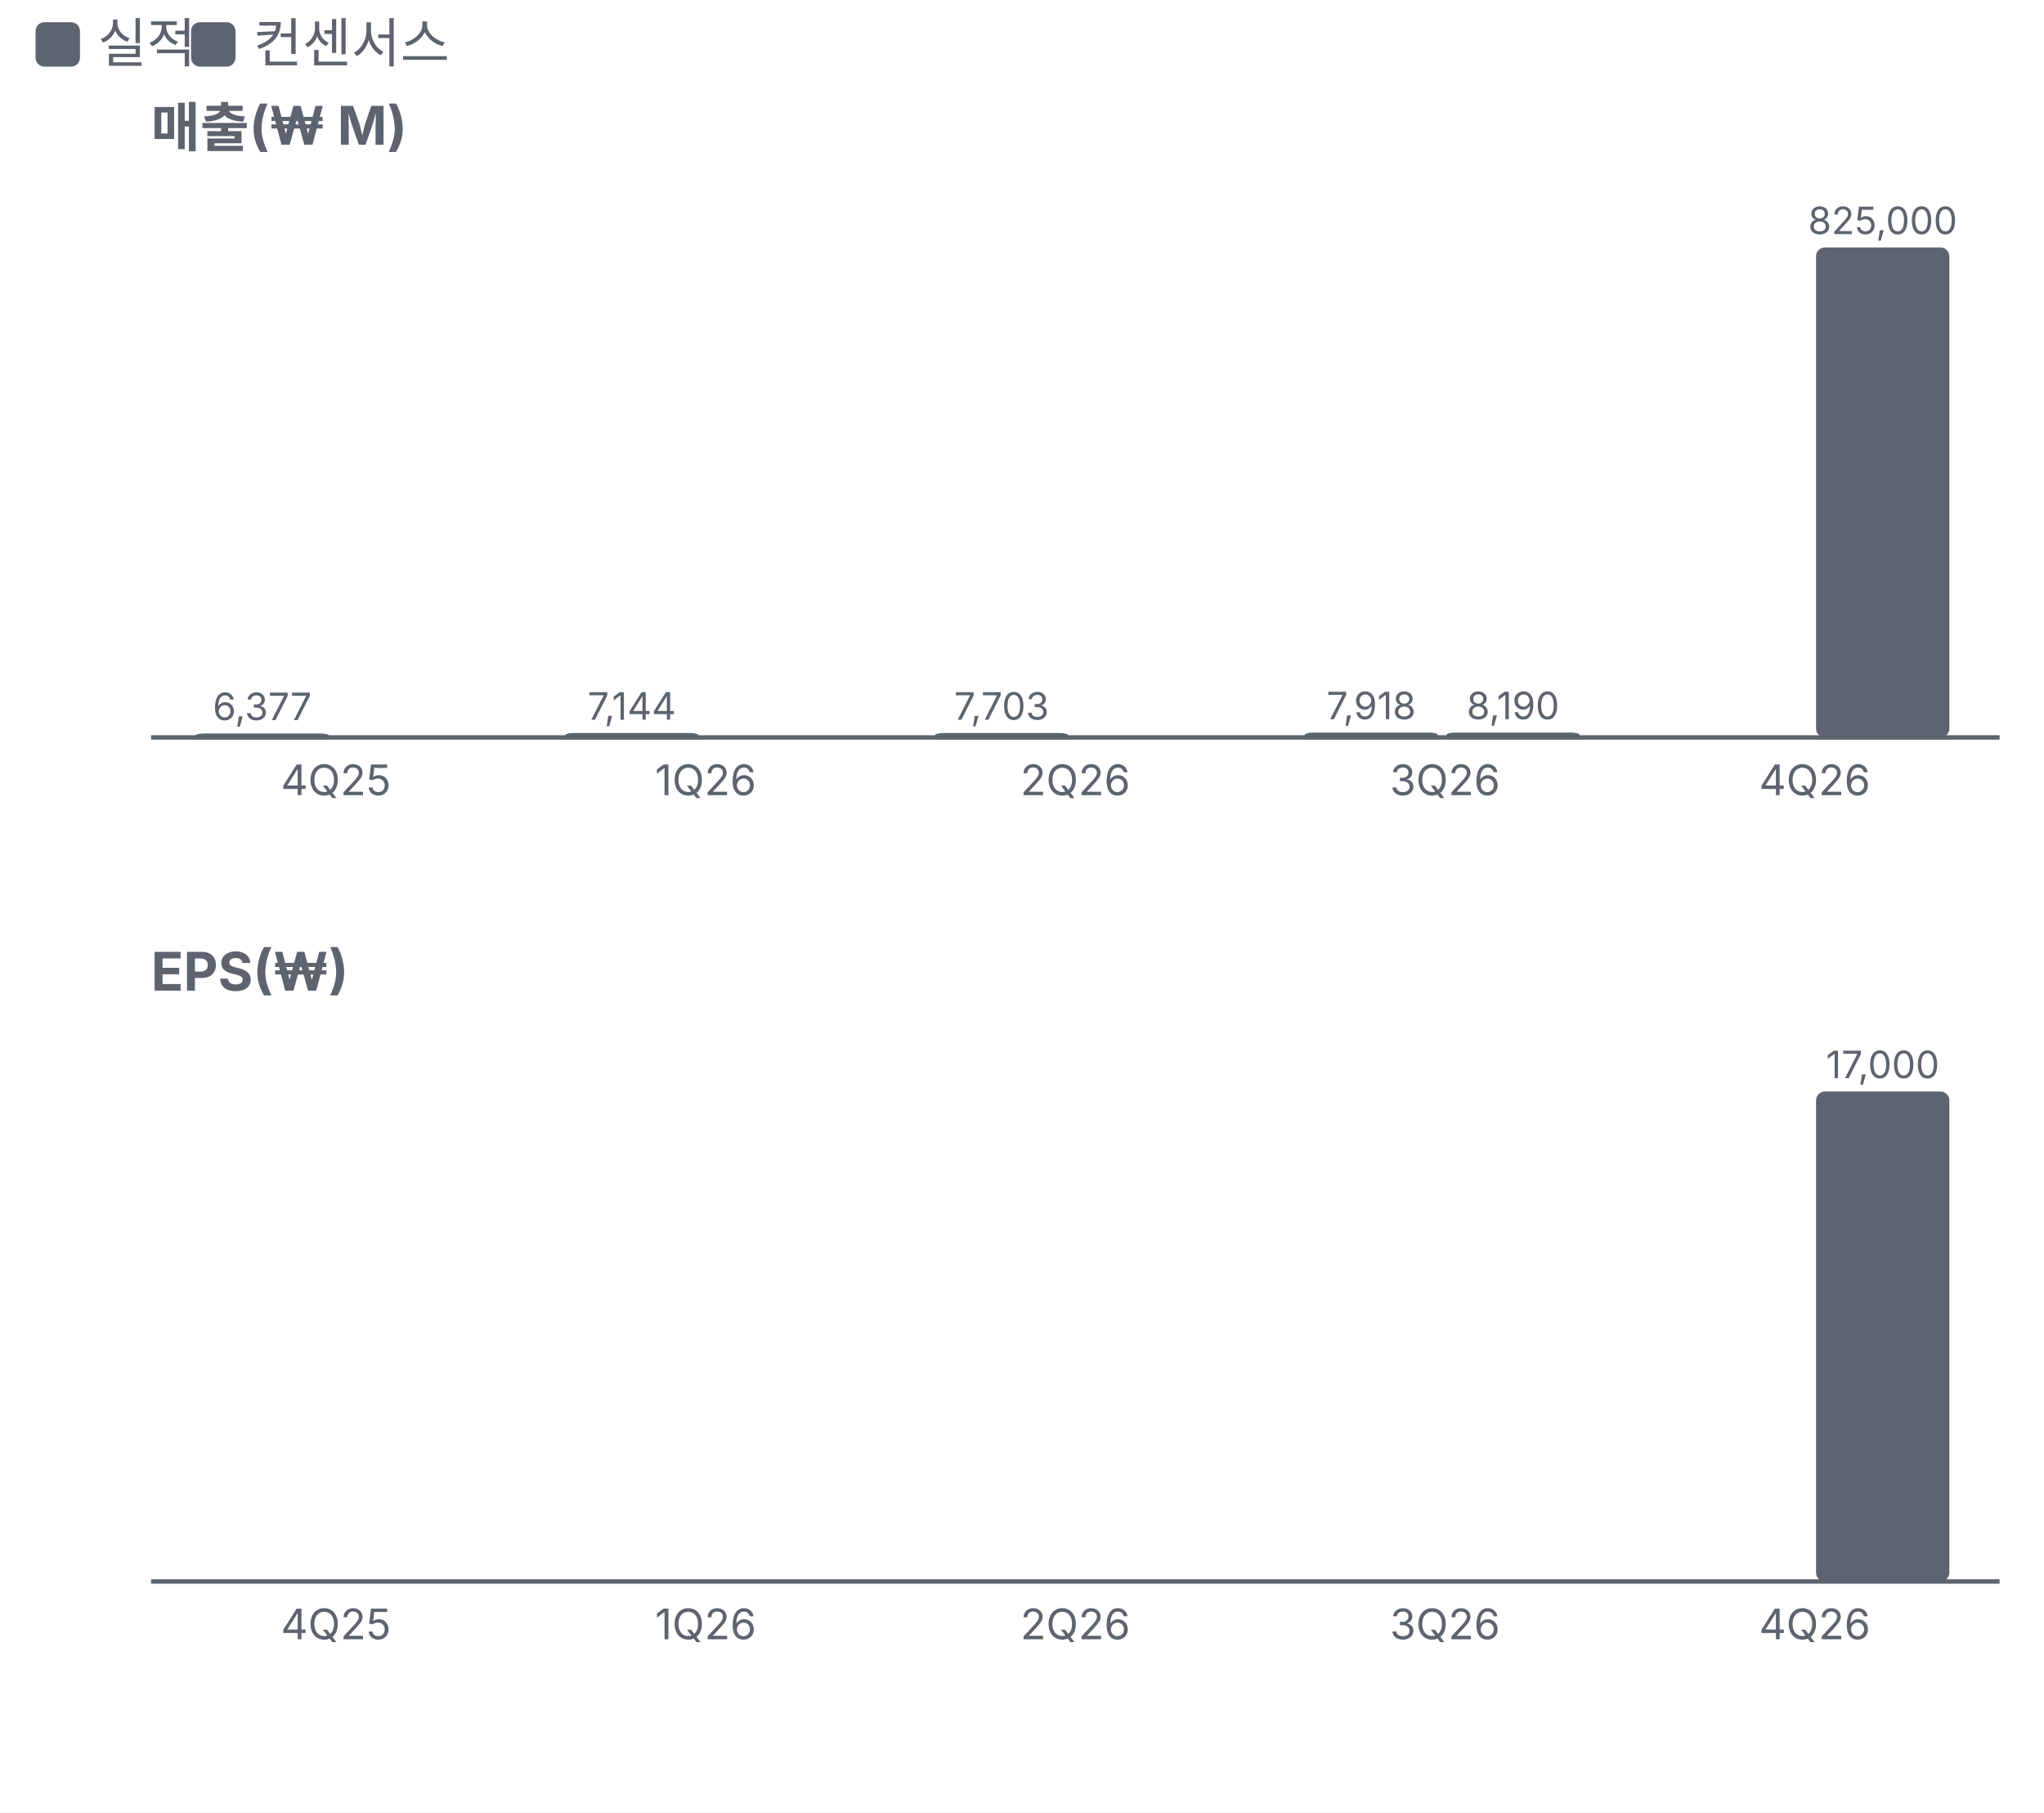
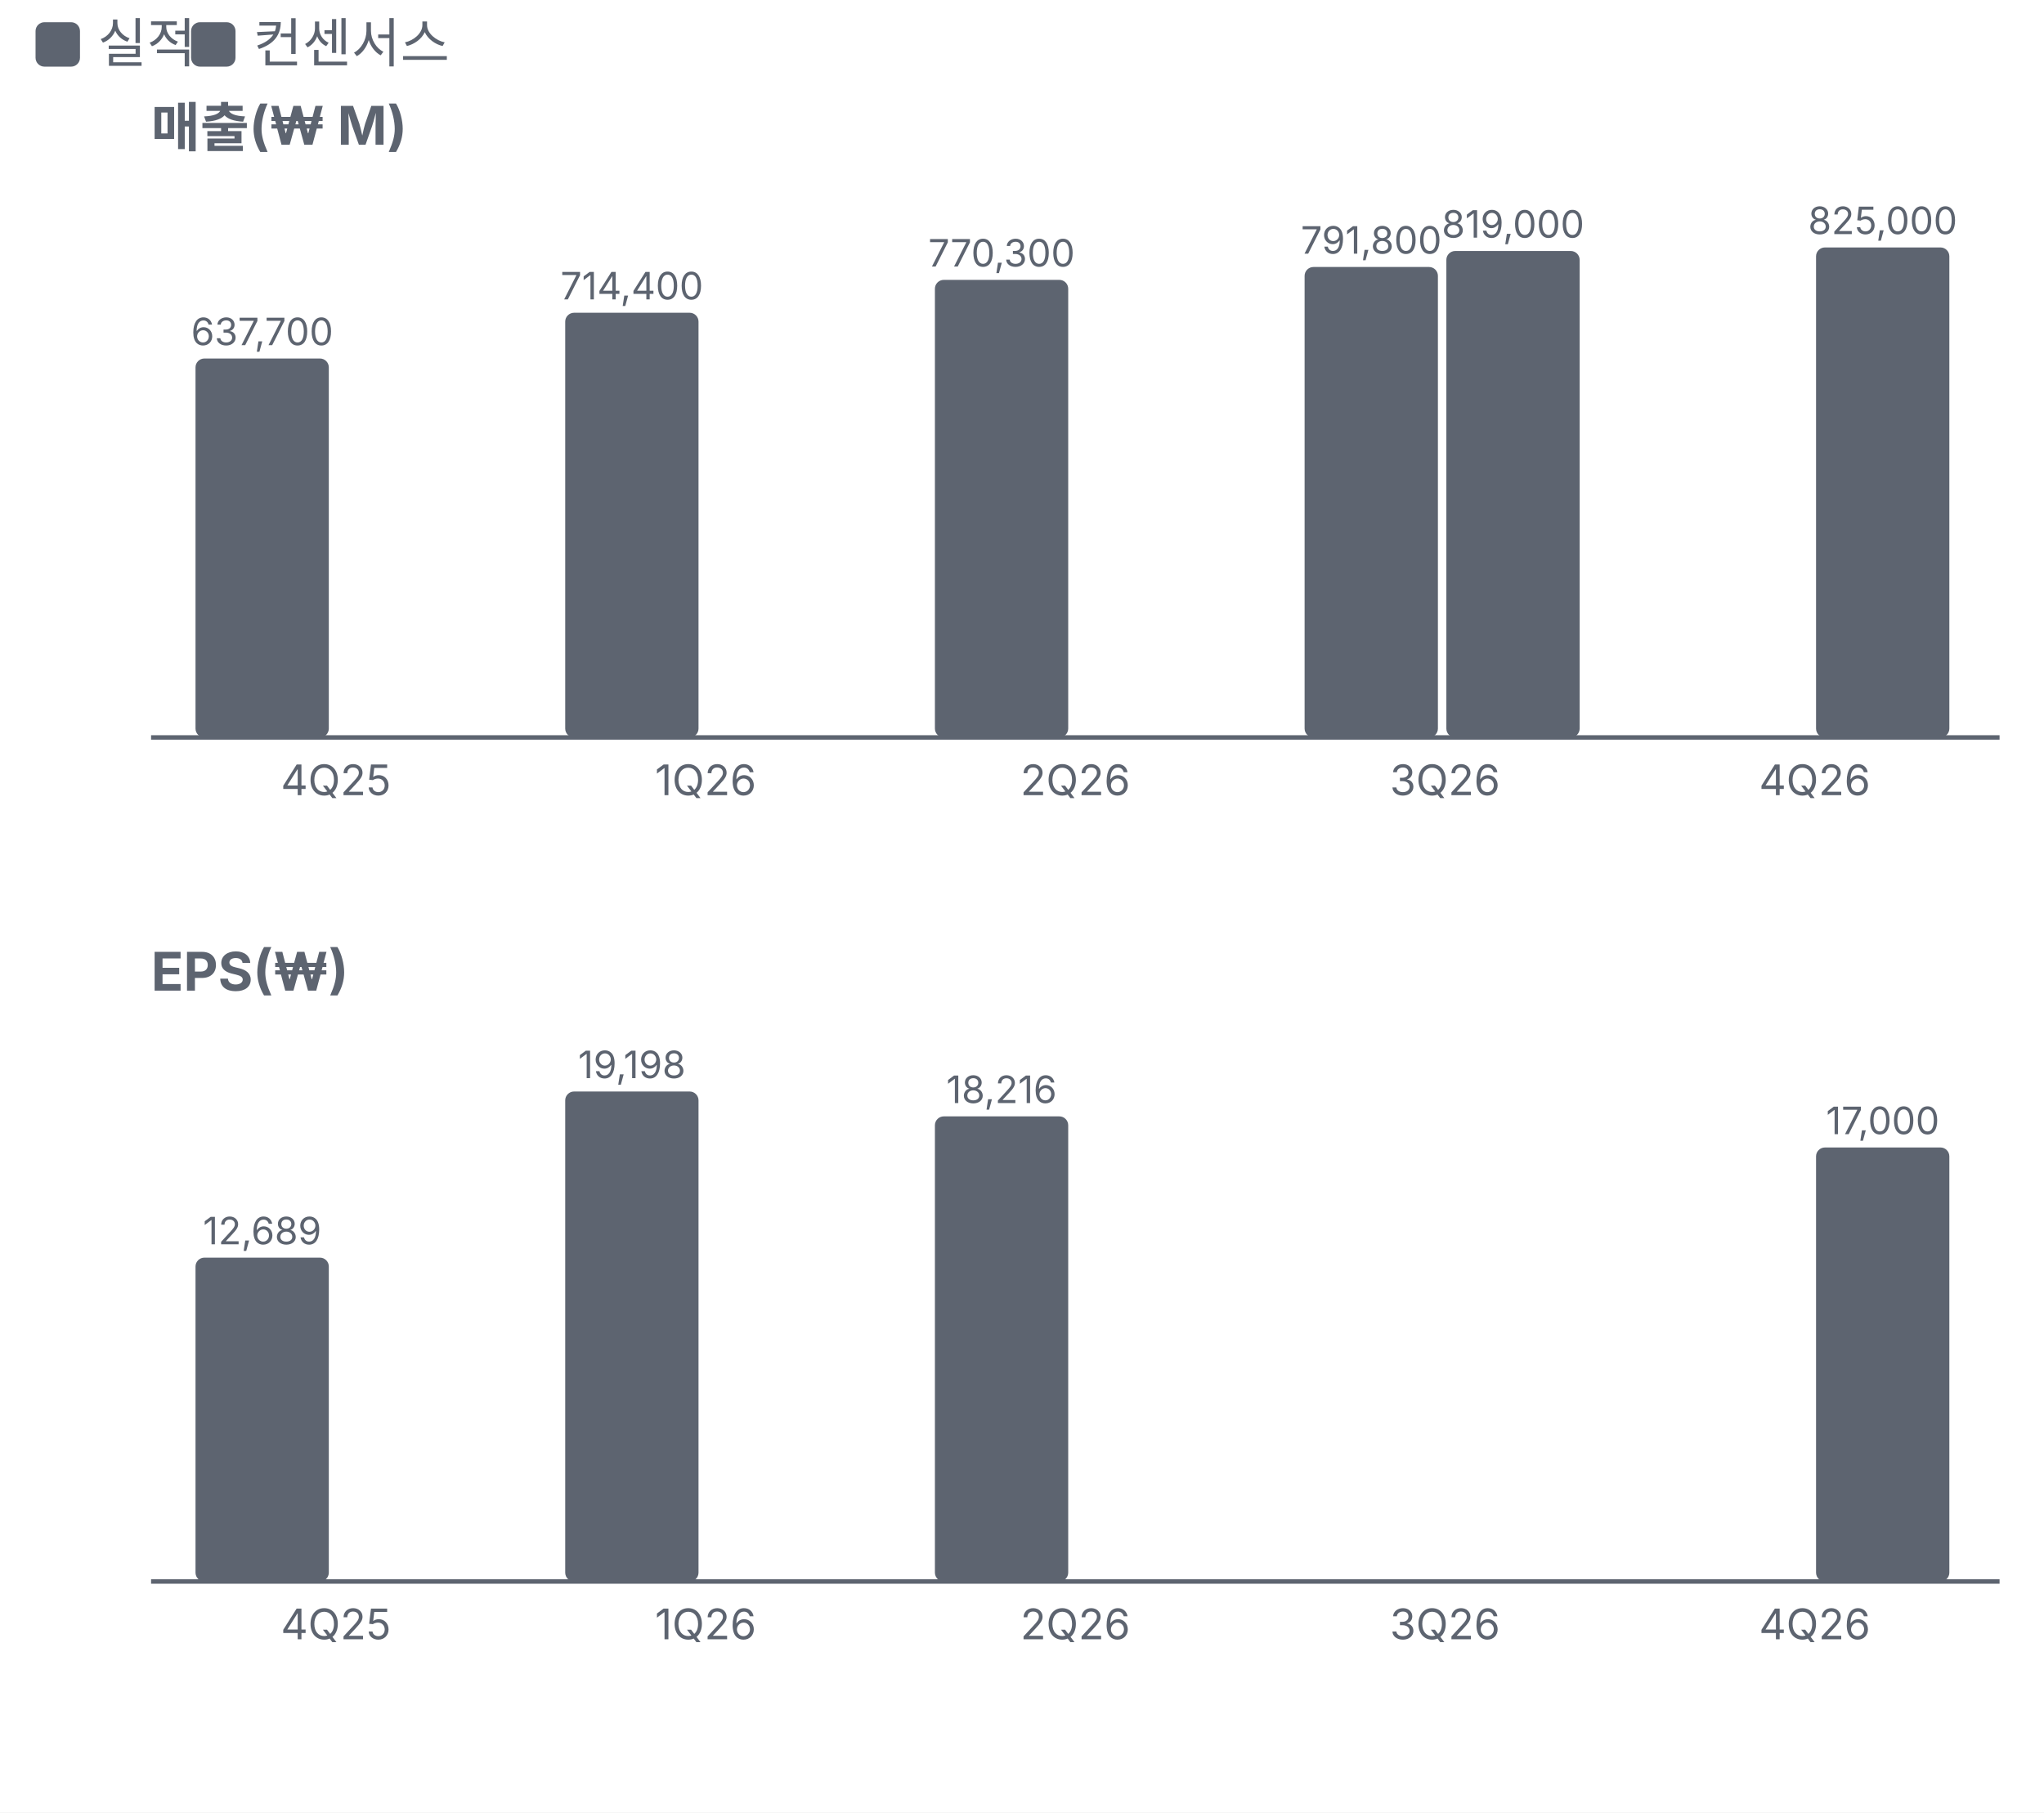
<svg xmlns="http://www.w3.org/2000/svg" viewBox="0 0 460 408" width="460" height="408">
  <style>text{fill:#5d6470;font-size:10.5px;font-family:-apple-system,'Apple SD Gothic Neo','Malgun Gothic',sans-serif}</style>
  <rect width="100%" height="100%" fill="#ffffff" />
  <rect x="8" y="5" width="10" height="10" rx="2" fill="#5d6470" />
  <text x="22" y="14" style="font-size:12px">실적</text>
  <rect x="43" y="5" width="10" height="10" rx="2" fill="#5d6470" />
  <text x="57" y="14" style="font-size:12px">컨센서스</text>
  <g transform="translate(0,22)">
    <text x="34" y="11" style="fill:#5d6470;font-size:12px;font-weight:700">매출(₩ M)</text>
    <line x1="34" x2="450" y1="144.0" y2="144.0" stroke="#5d6470" />
-     <rect x="44.0" y="143.1" width="30.0" height="1.0" rx="2" fill="#5d6470" />
-     <text x="59.0" y="140.1" text-anchor="middle" style="font-size:8.5px">6,377</text>
+     <rect x="44.0" y="58.7" width="30.0" height="85.3" rx="2" fill="#5d6470" />
+     <text x="59.0" y="55.7" text-anchor="middle" style="font-size:8.5px">637,700</text>
    <text x="75.6" y="157.0" text-anchor="middle" style="font-size:9.5px">4Q25</text>
-     <rect x="127.2" y="143.0" width="30.0" height="1.0" rx="2" fill="#5d6470" />
-     <text x="142.2" y="140.0" text-anchor="middle" style="font-size:8.5px">7,144</text>
+     <rect x="127.2" y="48.4" width="30.0" height="95.6" rx="2" fill="#5d6470" />
+     <text x="142.2" y="45.4" text-anchor="middle" style="font-size:8.5px">714,400</text>
    <text x="158.8" y="157.0" text-anchor="middle" style="font-size:9.5px">1Q26</text>
-     <rect x="210.4" y="143.0" width="30.0" height="1.0" rx="2" fill="#5d6470" />
-     <text x="225.4" y="140.0" text-anchor="middle" style="font-size:8.5px">7,703</text>
+     <rect x="210.4" y="41.0" width="30.0" height="103.0" rx="2" fill="#5d6470" />
+     <text x="225.4" y="38.0" text-anchor="middle" style="font-size:8.5px">770,300</text>
    <text x="242.0" y="157.0" text-anchor="middle" style="font-size:9.5px">2Q26</text>
-     <rect x="293.6" y="142.9" width="30.0" height="1.1" rx="2" fill="#5d6470" />
-     <text x="308.6" y="139.9" text-anchor="middle" style="font-size:8.5px">7,918</text>
-     <rect x="325.5" y="142.9" width="30.0" height="1.1" rx="2" fill="#5d6470" />
-     <text x="340.5" y="139.9" text-anchor="middle" style="font-size:8.5px">8,190</text>
+     <rect x="293.6" y="38.1" width="30.0" height="105.9" rx="2" fill="#5d6470" />
+     <text x="308.6" y="35.1" text-anchor="middle" style="font-size:8.5px">791,800</text>
+     <rect x="325.5" y="34.5" width="30.0" height="109.5" rx="2" fill="#5d6470" />
+     <text x="340.5" y="31.5" text-anchor="middle" style="font-size:8.5px">819,000</text>
    <text x="325.2" y="157.0" text-anchor="middle" style="font-size:9.5px">3Q26</text>
    <rect x="408.7" y="33.7" width="30.0" height="110.3" rx="2" fill="#5d6470" />
    <text x="423.7" y="30.7" text-anchor="middle" style="font-size:8.5px">825,000</text>
    <text x="408.4" y="157.0" text-anchor="middle" style="font-size:9.5px">4Q26</text>
    <text x="34" y="201" style="fill:#5d6470;font-size:12px;font-weight:700">EPS(₩)</text>
    <line x1="34" x2="450" y1="334.0" y2="334.0" stroke="#5d6470" />
+     <rect x="44.0" y="261.1" width="30.0" height="72.9" rx="2" fill="#5d6470" />
+     <text x="59.0" y="258.1" text-anchor="middle" style="font-size:8.5px">12,689</text>
    <text x="75.6" y="347.0" text-anchor="middle" style="font-size:9.5px">4Q25</text>
+     <rect x="127.2" y="223.7" width="30.0" height="110.3" rx="2" fill="#5d6470" />
+     <text x="142.2" y="220.7" text-anchor="middle" style="font-size:8.5px">19,198</text>
    <text x="158.8" y="347.0" text-anchor="middle" style="font-size:9.5px">1Q26</text>
+     <rect x="210.4" y="229.3" width="30.0" height="104.7" rx="2" fill="#5d6470" />
+     <text x="225.4" y="226.3" text-anchor="middle" style="font-size:8.5px">18,216</text>
    <text x="242.0" y="347.0" text-anchor="middle" style="font-size:9.5px">2Q26</text>
    <text x="325.2" y="347.0" text-anchor="middle" style="font-size:9.5px">3Q26</text>
-     <rect x="408.7" y="223.7" width="30.0" height="110.3" rx="2" fill="#5d6470" />
-     <text x="423.7" y="220.7" text-anchor="middle" style="font-size:8.5px">17,000</text>
+     <rect x="408.7" y="236.3" width="30.0" height="97.7" rx="2" fill="#5d6470" />
+     <text x="423.7" y="233.3" text-anchor="middle" style="font-size:8.5px">17,000</text>
    <text x="408.4" y="347.0" text-anchor="middle" style="font-size:9.5px">4Q26</text>
  </g>
</svg>
